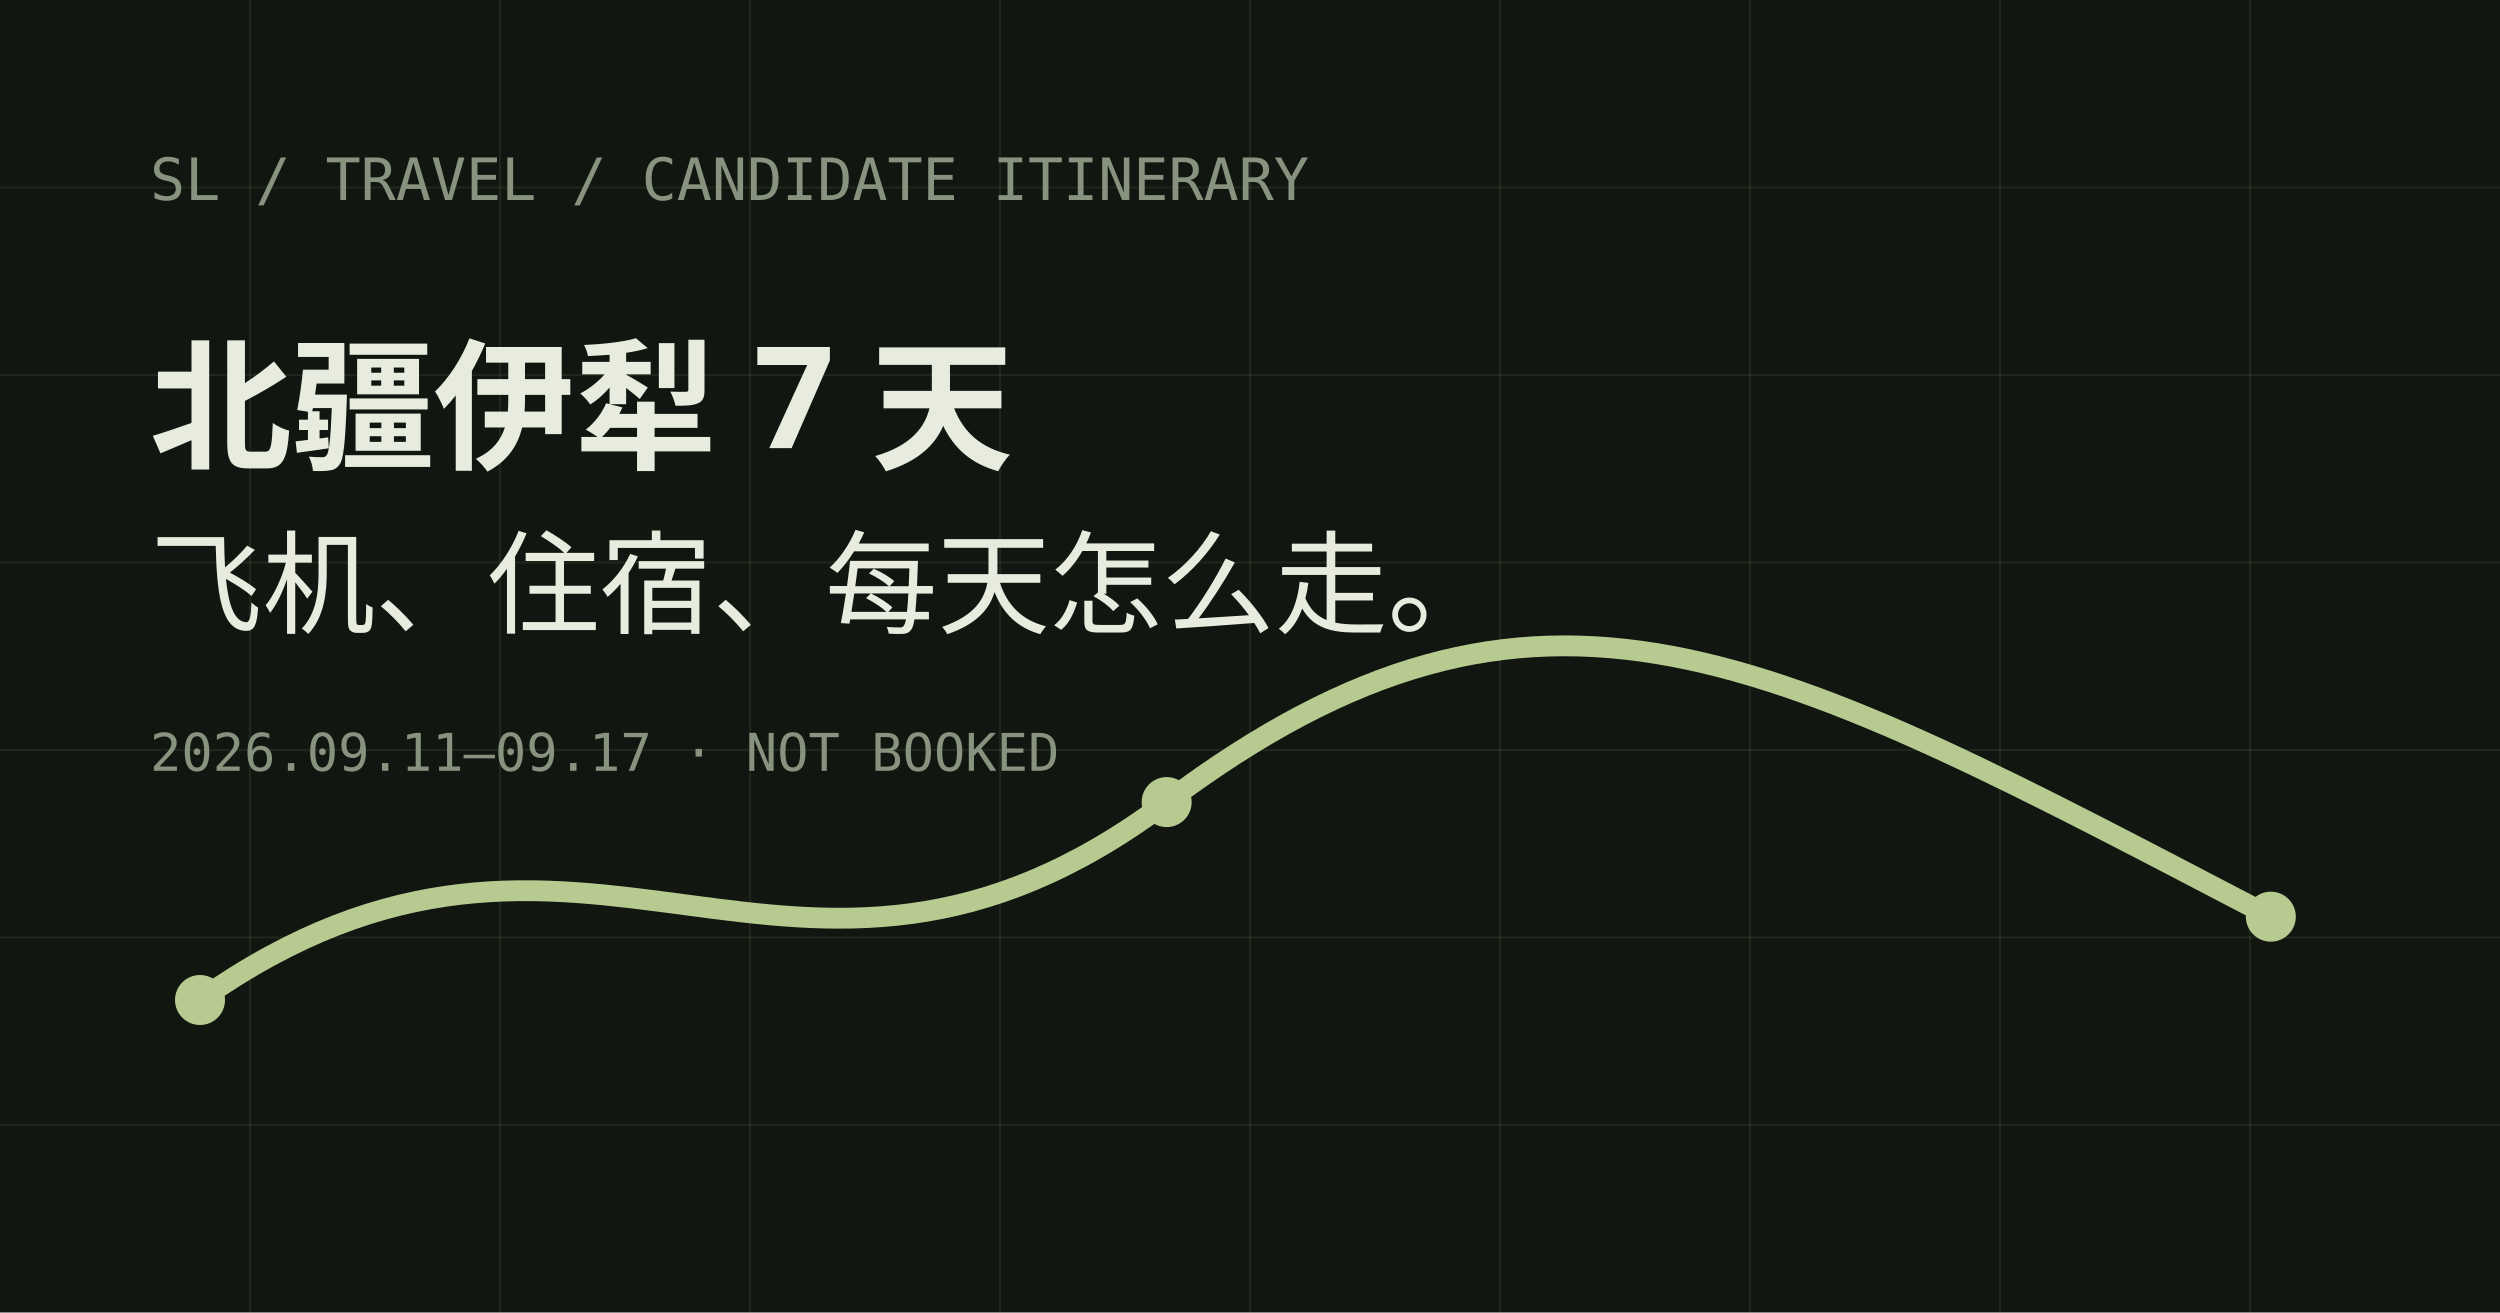
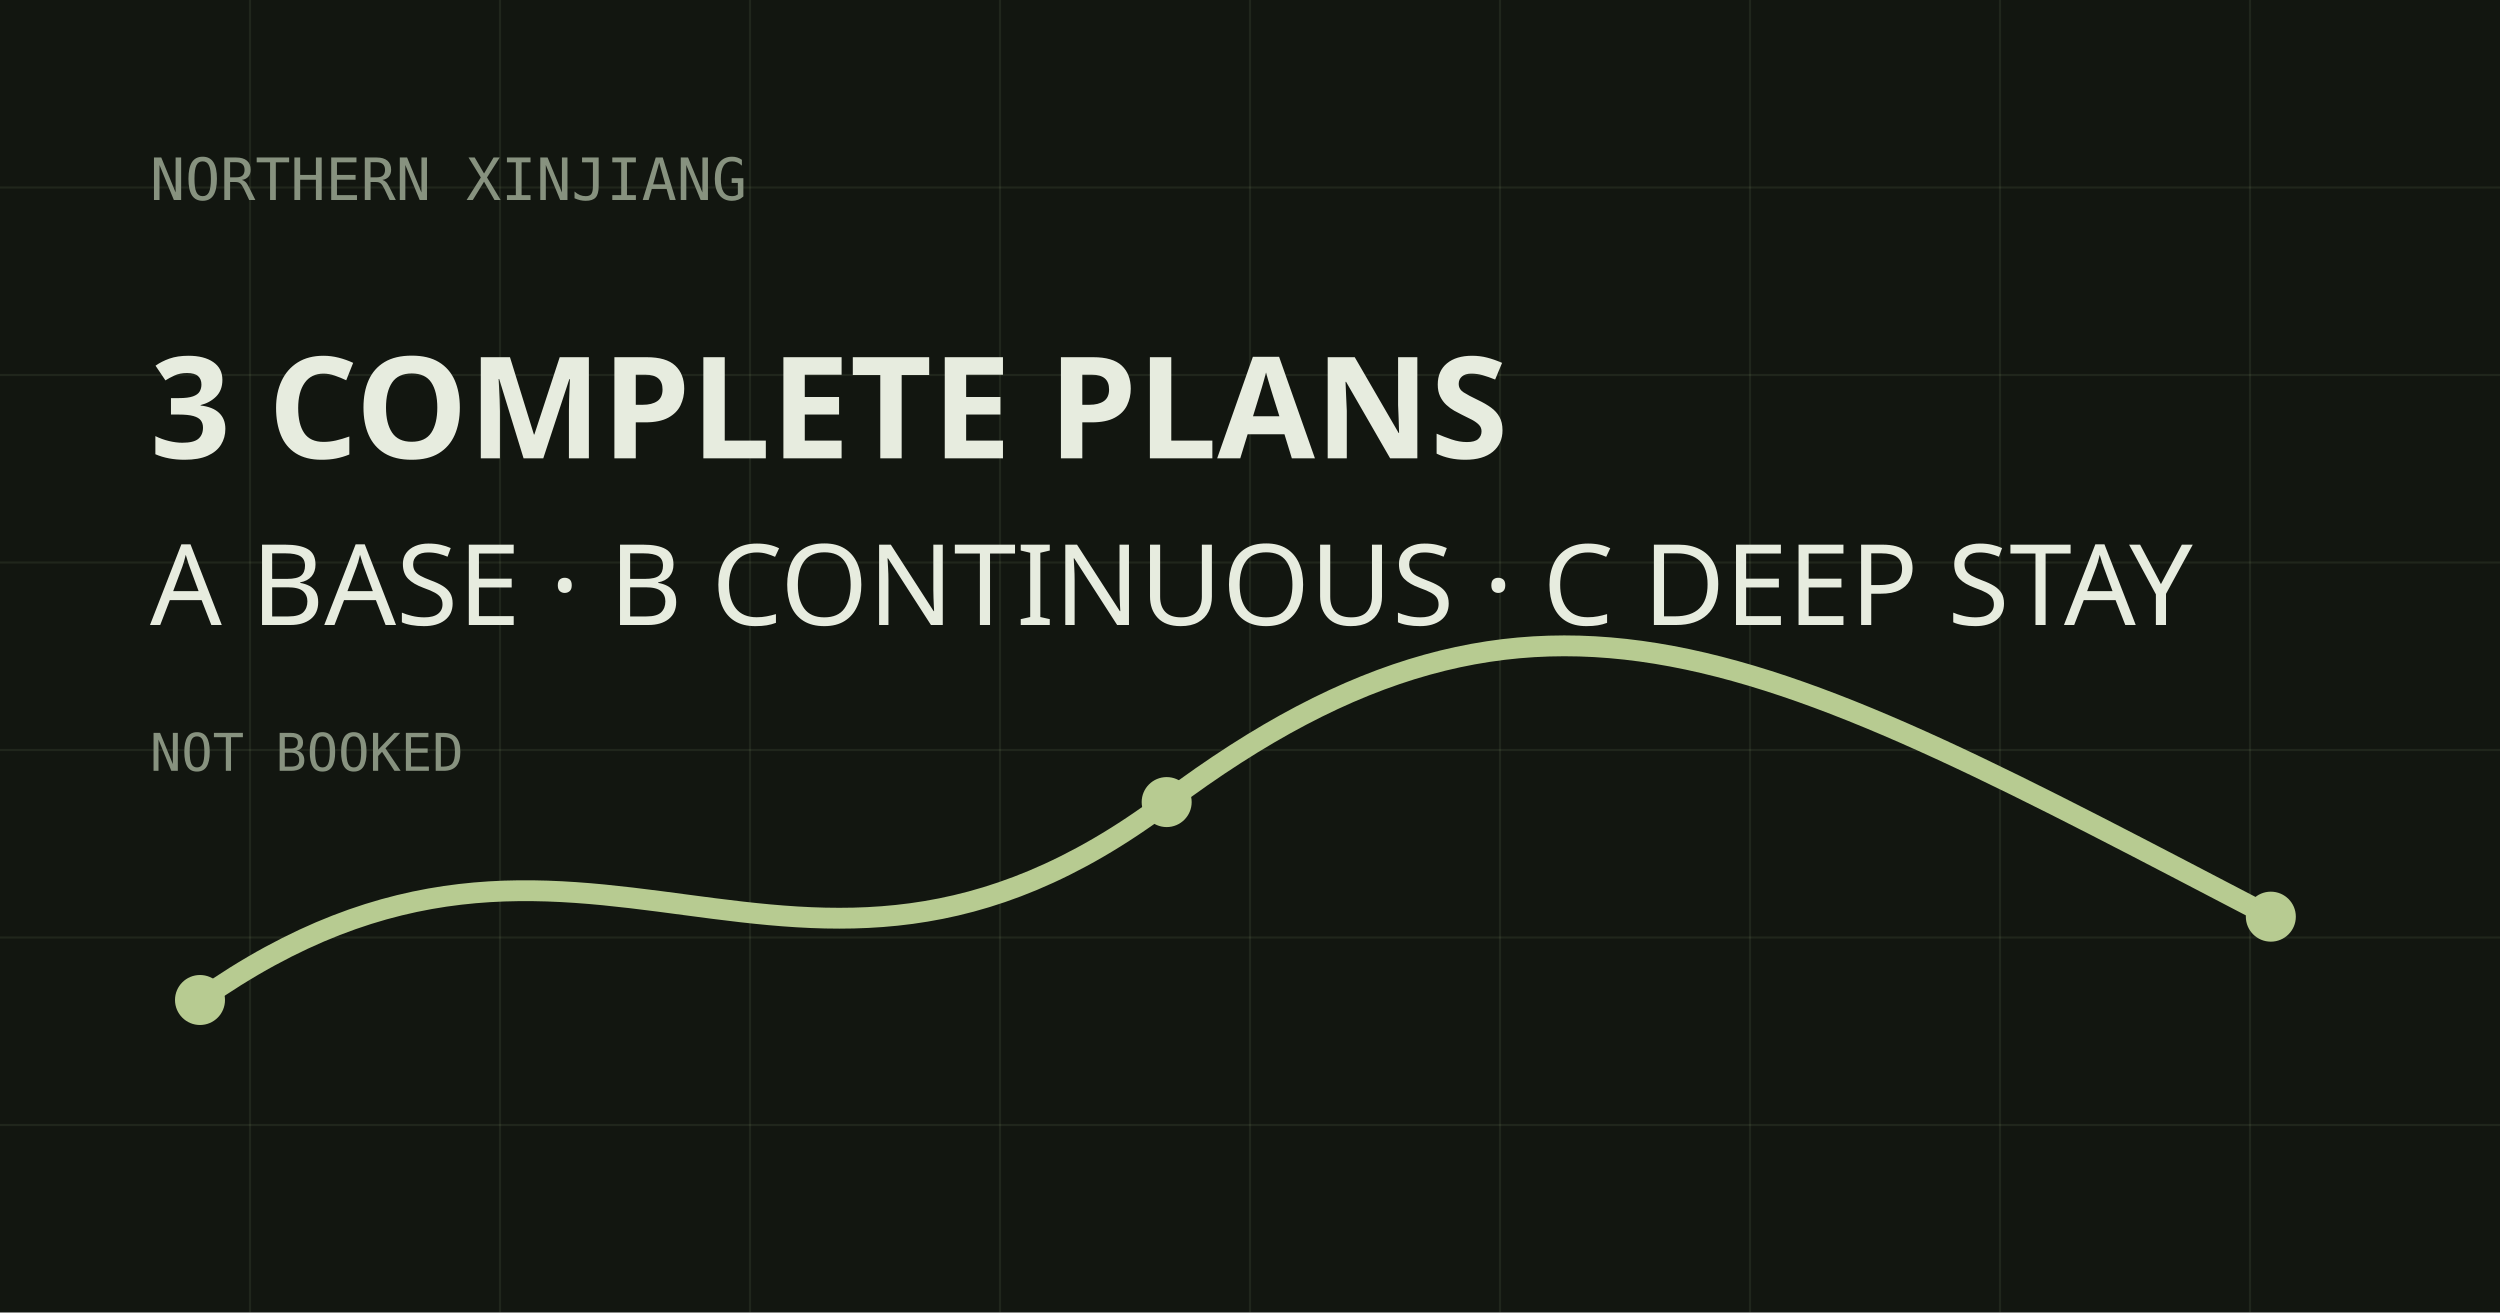
<svg xmlns="http://www.w3.org/2000/svg" viewBox="0 0 1200 630">
  <rect width="1200" height="630" fill="#121610" />
  <g stroke="#b7cb91" stroke-opacity=".09">
    <path d="M0 90H1200M0 180H1200M0 270H1200M0 360H1200M0 450H1200M0 540H1200" />
    <path d="M120 0V630M240 0V630M360 0V630M480 0V630M600 0V630M720 0V630M840 0V630M960 0V630M1080 0V630" />
  </g>
-   <text x="72" y="96" font-family="IBM Plex Mono, monospace" font-size="28" fill="#87927f">SL / TRAVEL / CANDIDATE ITINERARY</text>
-   <text x="72" y="220" font-family="IBM Plex Sans, sans-serif" font-size="68" font-weight="600" fill="#e7ecdf">北疆伊犁 7 天</text>
-   <text x="72" y="300" font-family="IBM Plex Sans, sans-serif" font-size="54" font-weight="500" fill="#e7ecdf">飞机、住宿、每天怎么走。</text>
-   <text x="72" y="370" font-family="IBM Plex Mono, monospace" font-size="25" fill="#87927f">2026.09.11–09.17 · NOT BOOKED</text>
+   <text x="72" y="96" font-family="IBM Plex Mono, monospace" font-size="28" fill="#87927f">NORTHERN XINJIANG</text>
+   <text x="72" y="220" font-family="IBM Plex Sans, sans-serif" font-size="68" font-weight="600" fill="#e7ecdf">3 COMPLETE PLANS</text>
+   <text x="72" y="300" font-family="IBM Plex Sans, sans-serif" font-size="54" font-weight="500" fill="#e7ecdf">A BASE · B CONTINUOUS · C DEEP STAY</text>
+   <text x="72" y="370" font-family="IBM Plex Mono, monospace" font-size="25" fill="#87927f">NOT BOOKED</text>
  <path d="M96 480C280 350 380 520 560 385S850 315 1090 440" fill="none" stroke="#b7cb91" stroke-width="10" stroke-linecap="round" />
  <circle cx="96" cy="480" r="12" fill="#b7cb91" />
  <circle cx="560" cy="385" r="12" fill="#b7cb91" />
  <circle cx="1090" cy="440" r="12" fill="#b7cb91" />
</svg>
